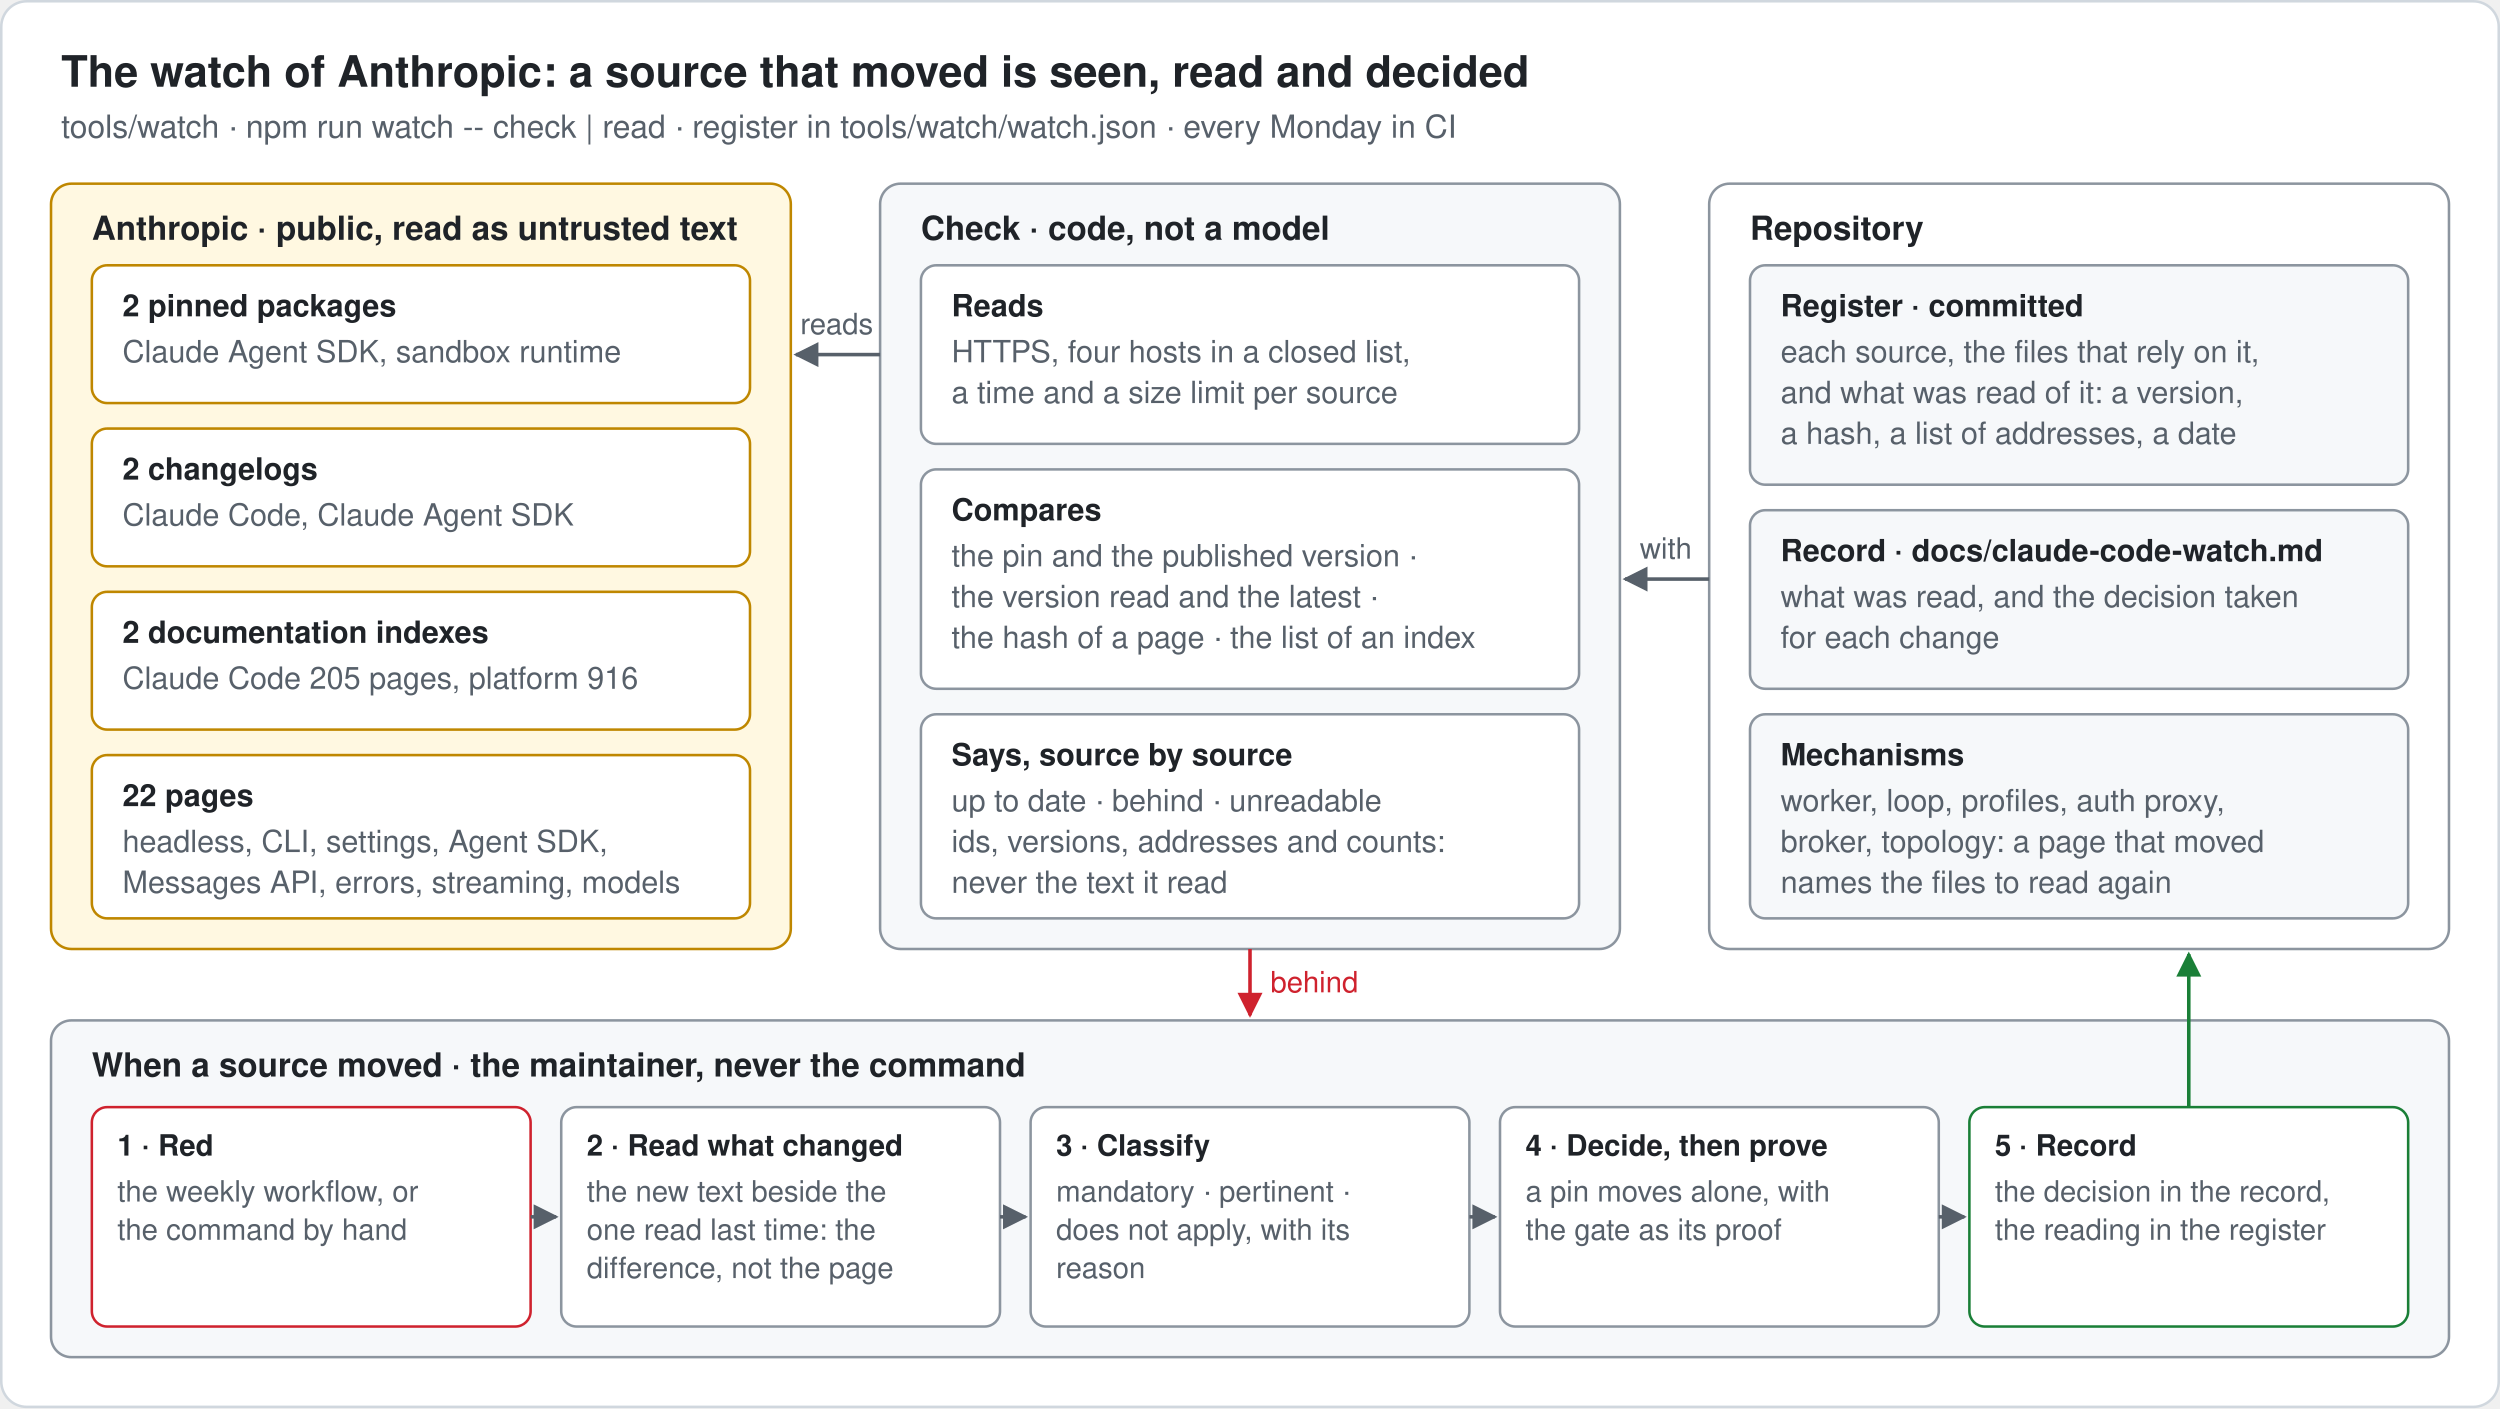
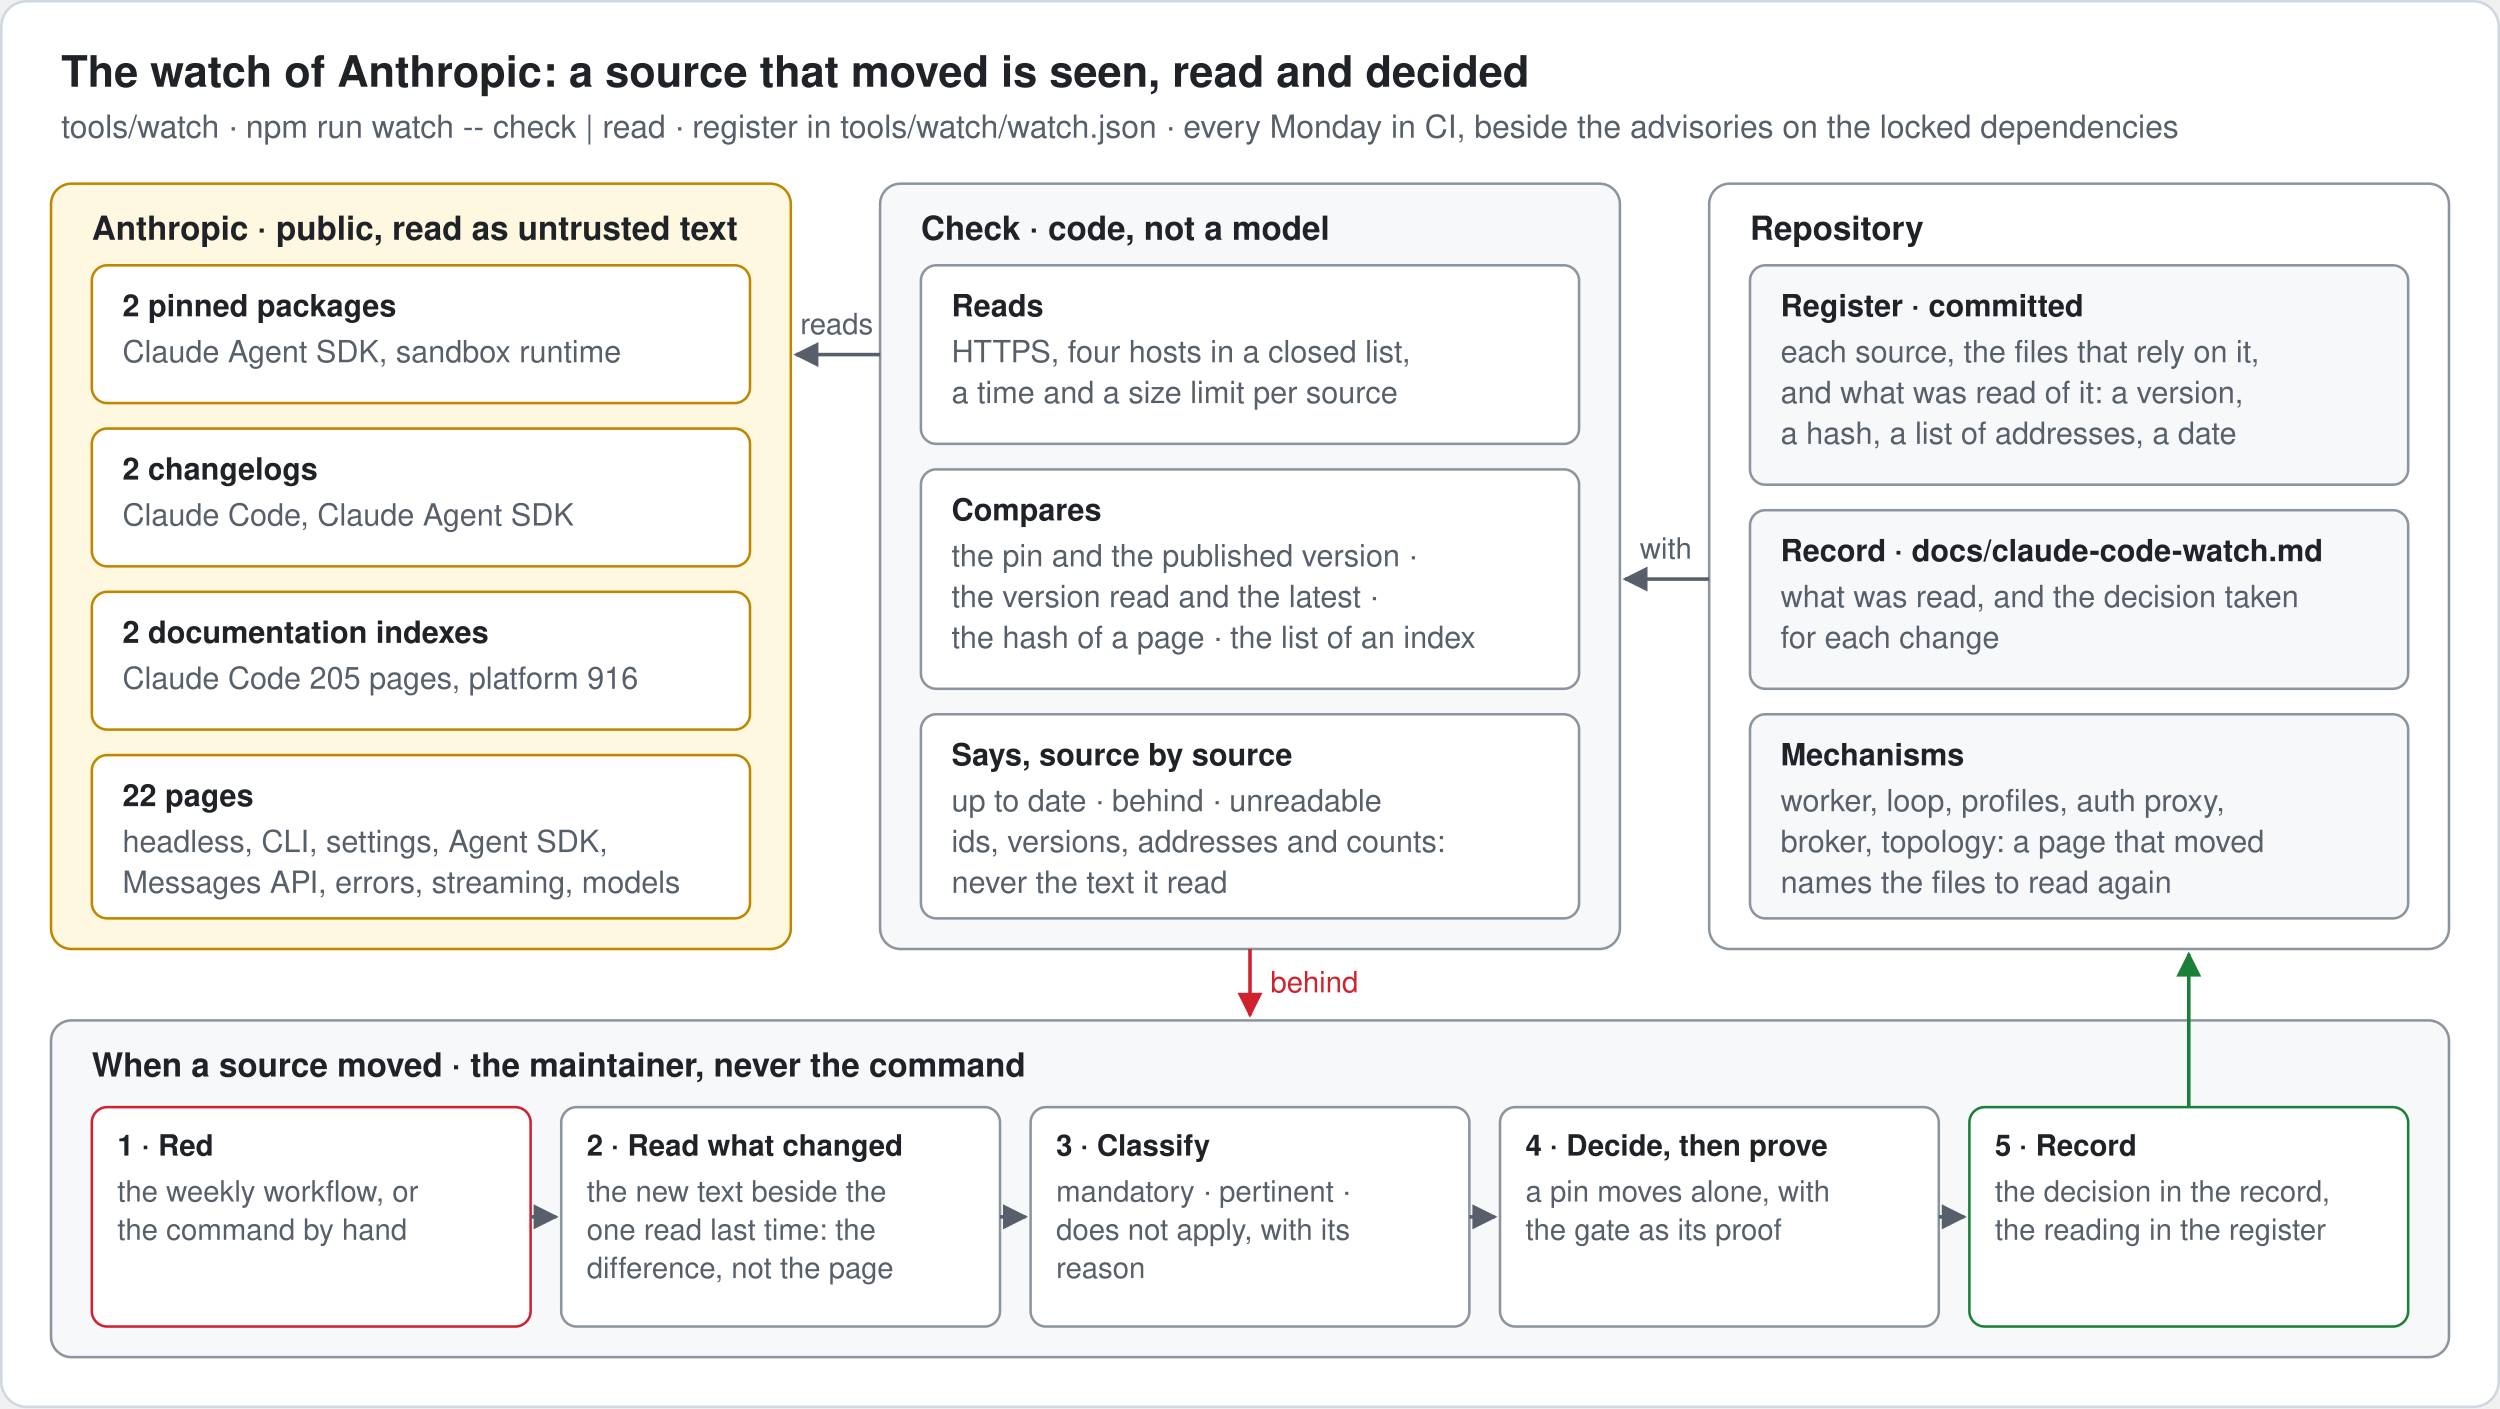
<svg xmlns="http://www.w3.org/2000/svg" viewBox="0 0 980 552" width="980" height="552" role="img" aria-labelledby="t d" font-family="-apple-system, 'Segoe UI', Helvetica, Arial, sans-serif">
  <defs>
    <marker id="a" viewBox="0 0 10 10" refX="9" refY="5" markerWidth="7" markerHeight="7" orient="auto-start-reverse">
      <path d="M0 0L10 5L0 10z" fill="#57606a" />
    </marker>
    <marker id="r" viewBox="0 0 10 10" refX="9" refY="5" markerWidth="7" markerHeight="7" orient="auto-start-reverse">
      <path d="M0 0L10 5L0 10z" fill="#cf222e" />
    </marker>
    <marker id="g" viewBox="0 0 10 10" refX="9" refY="5" markerWidth="7" markerHeight="7" orient="auto-start-reverse">
      <path d="M0 0L10 5L0 10z" fill="#1a7f37" />
    </marker>
  </defs>
  <rect x="0.5" y="0.5" width="979" height="551" rx="10" fill="#ffffff" stroke="#d0d7de" />
  <text x="24" y="34" font-size="17" font-weight="600" fill="#1f2328">The watch of Anthropic: a source that moved is seen, read and decided</text>
-   <text x="24" y="54" font-size="12.5" fill="#57606a">tools/watch · npm run watch -- check | read · register in tools/watch/watch.json · every Monday in CI</text>
+   <text x="24" y="54" font-size="12.5" fill="#57606a">tools/watch · npm run watch -- check | read · register in tools/watch/watch.json · every Monday in CI, beside the advisories on the locked dependencies</text>
  <rect x="20" y="72" width="290" height="300" rx="8" fill="#fff8e1" stroke="#bf8700" />
  <text x="36" y="94" font-size="13" font-weight="600" fill="#1f2328">Anthropic · public, read as untrusted text</text>
  <g font-size="12">
    <rect x="36" y="104" width="258" height="54" rx="6" fill="#ffffff" stroke="#bf8700" />
    <text x="48" y="124" font-weight="600" fill="#1f2328">2 pinned packages</text>
    <text x="48" y="142" fill="#57606a">Claude Agent SDK, sandbox runtime</text>
    <rect x="36" y="168" width="258" height="54" rx="6" fill="#ffffff" stroke="#bf8700" />
    <text x="48" y="188" font-weight="600" fill="#1f2328">2 changelogs</text>
    <text x="48" y="206" fill="#57606a">Claude Code, Claude Agent SDK</text>
    <rect x="36" y="232" width="258" height="54" rx="6" fill="#ffffff" stroke="#bf8700" />
    <text x="48" y="252" font-weight="600" fill="#1f2328">2 documentation indexes</text>
    <text x="48" y="270" fill="#57606a">Claude Code 205 pages, platform 916</text>
    <rect x="36" y="296" width="258" height="64" rx="6" fill="#ffffff" stroke="#bf8700" />
    <text x="48" y="316" font-weight="600" fill="#1f2328">22 pages</text>
    <text x="48" y="334" fill="#57606a">headless, CLI, settings, Agent SDK,</text>
    <text x="48" y="350" fill="#57606a">Messages API, errors, streaming, models</text>
  </g>
  <rect x="345" y="72" width="290" height="300" rx="8" fill="#f6f8fa" stroke="#8c959f" />
  <text x="361" y="94" font-size="13" font-weight="600" fill="#1f2328">Check · code, not a model</text>
  <g font-size="12">
    <rect x="361" y="104" width="258" height="70" rx="6" fill="#ffffff" stroke="#8c959f" />
    <text x="373" y="124" font-weight="600" fill="#1f2328">Reads</text>
    <text x="373" y="142" fill="#57606a">HTTPS, four hosts in a closed list,</text>
    <text x="373" y="158" fill="#57606a">a time and a size limit per source</text>
    <rect x="361" y="184" width="258" height="86" rx="6" fill="#ffffff" stroke="#8c959f" />
    <text x="373" y="204" font-weight="600" fill="#1f2328">Compares</text>
    <text x="373" y="222" fill="#57606a">the pin and the published version ·</text>
    <text x="373" y="238" fill="#57606a">the version read and the latest ·</text>
    <text x="373" y="254" fill="#57606a">the hash of a page · the list of an index</text>
    <rect x="361" y="280" width="258" height="80" rx="6" fill="#ffffff" stroke="#8c959f" />
    <text x="373" y="300" font-weight="600" fill="#1f2328">Says, source by source</text>
    <text x="373" y="318" fill="#57606a">up to date · behind · unreadable</text>
    <text x="373" y="334" fill="#57606a">ids, versions, addresses and counts:</text>
    <text x="373" y="350" fill="#57606a">never the text it read</text>
  </g>
  <rect x="670" y="72" width="290" height="300" rx="8" fill="#ffffff" stroke="#8c959f" />
  <text x="686" y="94" font-size="13" font-weight="600" fill="#1f2328">Repository</text>
  <g font-size="12">
    <rect x="686" y="104" width="258" height="86" rx="6" fill="#f6f8fa" stroke="#8c959f" />
    <text x="698" y="124" font-weight="600" fill="#1f2328">Register · committed</text>
    <text x="698" y="142" fill="#57606a">each source, the files that rely on it,</text>
    <text x="698" y="158" fill="#57606a">and what was read of it: a version,</text>
    <text x="698" y="174" fill="#57606a">a hash, a list of addresses, a date</text>
    <rect x="686" y="200" width="258" height="70" rx="6" fill="#f6f8fa" stroke="#8c959f" />
    <text x="698" y="220" font-weight="600" fill="#1f2328">Record · docs/claude-code-watch.md</text>
    <text x="698" y="238" fill="#57606a">what was read, and the decision taken</text>
    <text x="698" y="254" fill="#57606a">for each change</text>
    <rect x="686" y="280" width="258" height="80" rx="6" fill="#f6f8fa" stroke="#8c959f" />
    <text x="698" y="300" font-weight="600" fill="#1f2328">Mechanisms</text>
    <text x="698" y="318" fill="#57606a">worker, loop, profiles, auth proxy,</text>
    <text x="698" y="334" fill="#57606a">broker, topology: a page that moved</text>
    <text x="698" y="350" fill="#57606a">names the files to read again</text>
  </g>
  <g font-size="11.5" fill="#57606a">
    <path d="M345 139H312" fill="none" stroke="#57606a" stroke-width="1.4" marker-end="url(#a)" />
    <text x="328" y="131" text-anchor="middle">reads</text>
    <path d="M670 227H637" fill="none" stroke="#57606a" stroke-width="1.4" marker-end="url(#a)" />
    <text x="653" y="219" text-anchor="middle">with</text>
    <path d="M490 372V398" fill="none" stroke="#cf222e" stroke-width="1.4" marker-end="url(#r)" />
    <text x="498" y="389" fill="#cf222e">behind</text>
  </g>
  <rect x="20" y="400" width="940" height="132" rx="8" fill="#f6f8fa" stroke="#8c959f" />
  <text x="36" y="422" font-size="13" font-weight="600" fill="#1f2328">When a source moved · the maintainer, never the command</text>
  <g font-size="11.5">
    <rect x="36" y="434" width="172" height="86" rx="6" fill="#ffffff" stroke="#cf222e" />
    <text x="46" y="453" font-weight="600" fill="#1f2328">1 · Red</text>
    <text x="46" y="471" fill="#57606a">the weekly workflow, or</text>
    <text x="46" y="486" fill="#57606a">the command by hand</text>
    <rect x="220" y="434" width="172" height="86" rx="6" fill="#ffffff" stroke="#8c959f" />
    <text x="230" y="453" font-weight="600" fill="#1f2328">2 · Read what changed</text>
    <text x="230" y="471" fill="#57606a">the new text beside the</text>
    <text x="230" y="486" fill="#57606a">one read last time: the</text>
    <text x="230" y="501" fill="#57606a">difference, not the page</text>
    <rect x="404" y="434" width="172" height="86" rx="6" fill="#ffffff" stroke="#8c959f" />
    <text x="414" y="453" font-weight="600" fill="#1f2328">3 · Classify</text>
    <text x="414" y="471" fill="#57606a">mandatory · pertinent ·</text>
    <text x="414" y="486" fill="#57606a">does not apply, with its</text>
    <text x="414" y="501" fill="#57606a">reason</text>
    <rect x="588" y="434" width="172" height="86" rx="6" fill="#ffffff" stroke="#8c959f" />
    <text x="598" y="453" font-weight="600" fill="#1f2328">4 · Decide, then prove</text>
    <text x="598" y="471" fill="#57606a">a pin moves alone, with</text>
    <text x="598" y="486" fill="#57606a">the gate as its proof</text>
    <rect x="772" y="434" width="172" height="86" rx="6" fill="#ffffff" stroke="#1a7f37" />
    <text x="782" y="453" font-weight="600" fill="#1f2328">5 · Record</text>
    <text x="782" y="471" fill="#57606a">the decision in the record,</text>
    <text x="782" y="486" fill="#57606a">the reading in the register</text>
    <path d="M208 477H218" fill="none" stroke="#57606a" stroke-width="1.4" marker-end="url(#a)" />
    <path d="M392 477H402" fill="none" stroke="#57606a" stroke-width="1.4" marker-end="url(#a)" />
    <path d="M576 477H586" fill="none" stroke="#57606a" stroke-width="1.4" marker-end="url(#a)" />
    <path d="M760 477H770" fill="none" stroke="#57606a" stroke-width="1.4" marker-end="url(#a)" />
    <path d="M858 434V374" fill="none" stroke="#1a7f37" stroke-width="1.4" marker-end="url(#g)" />
  </g>
</svg>
